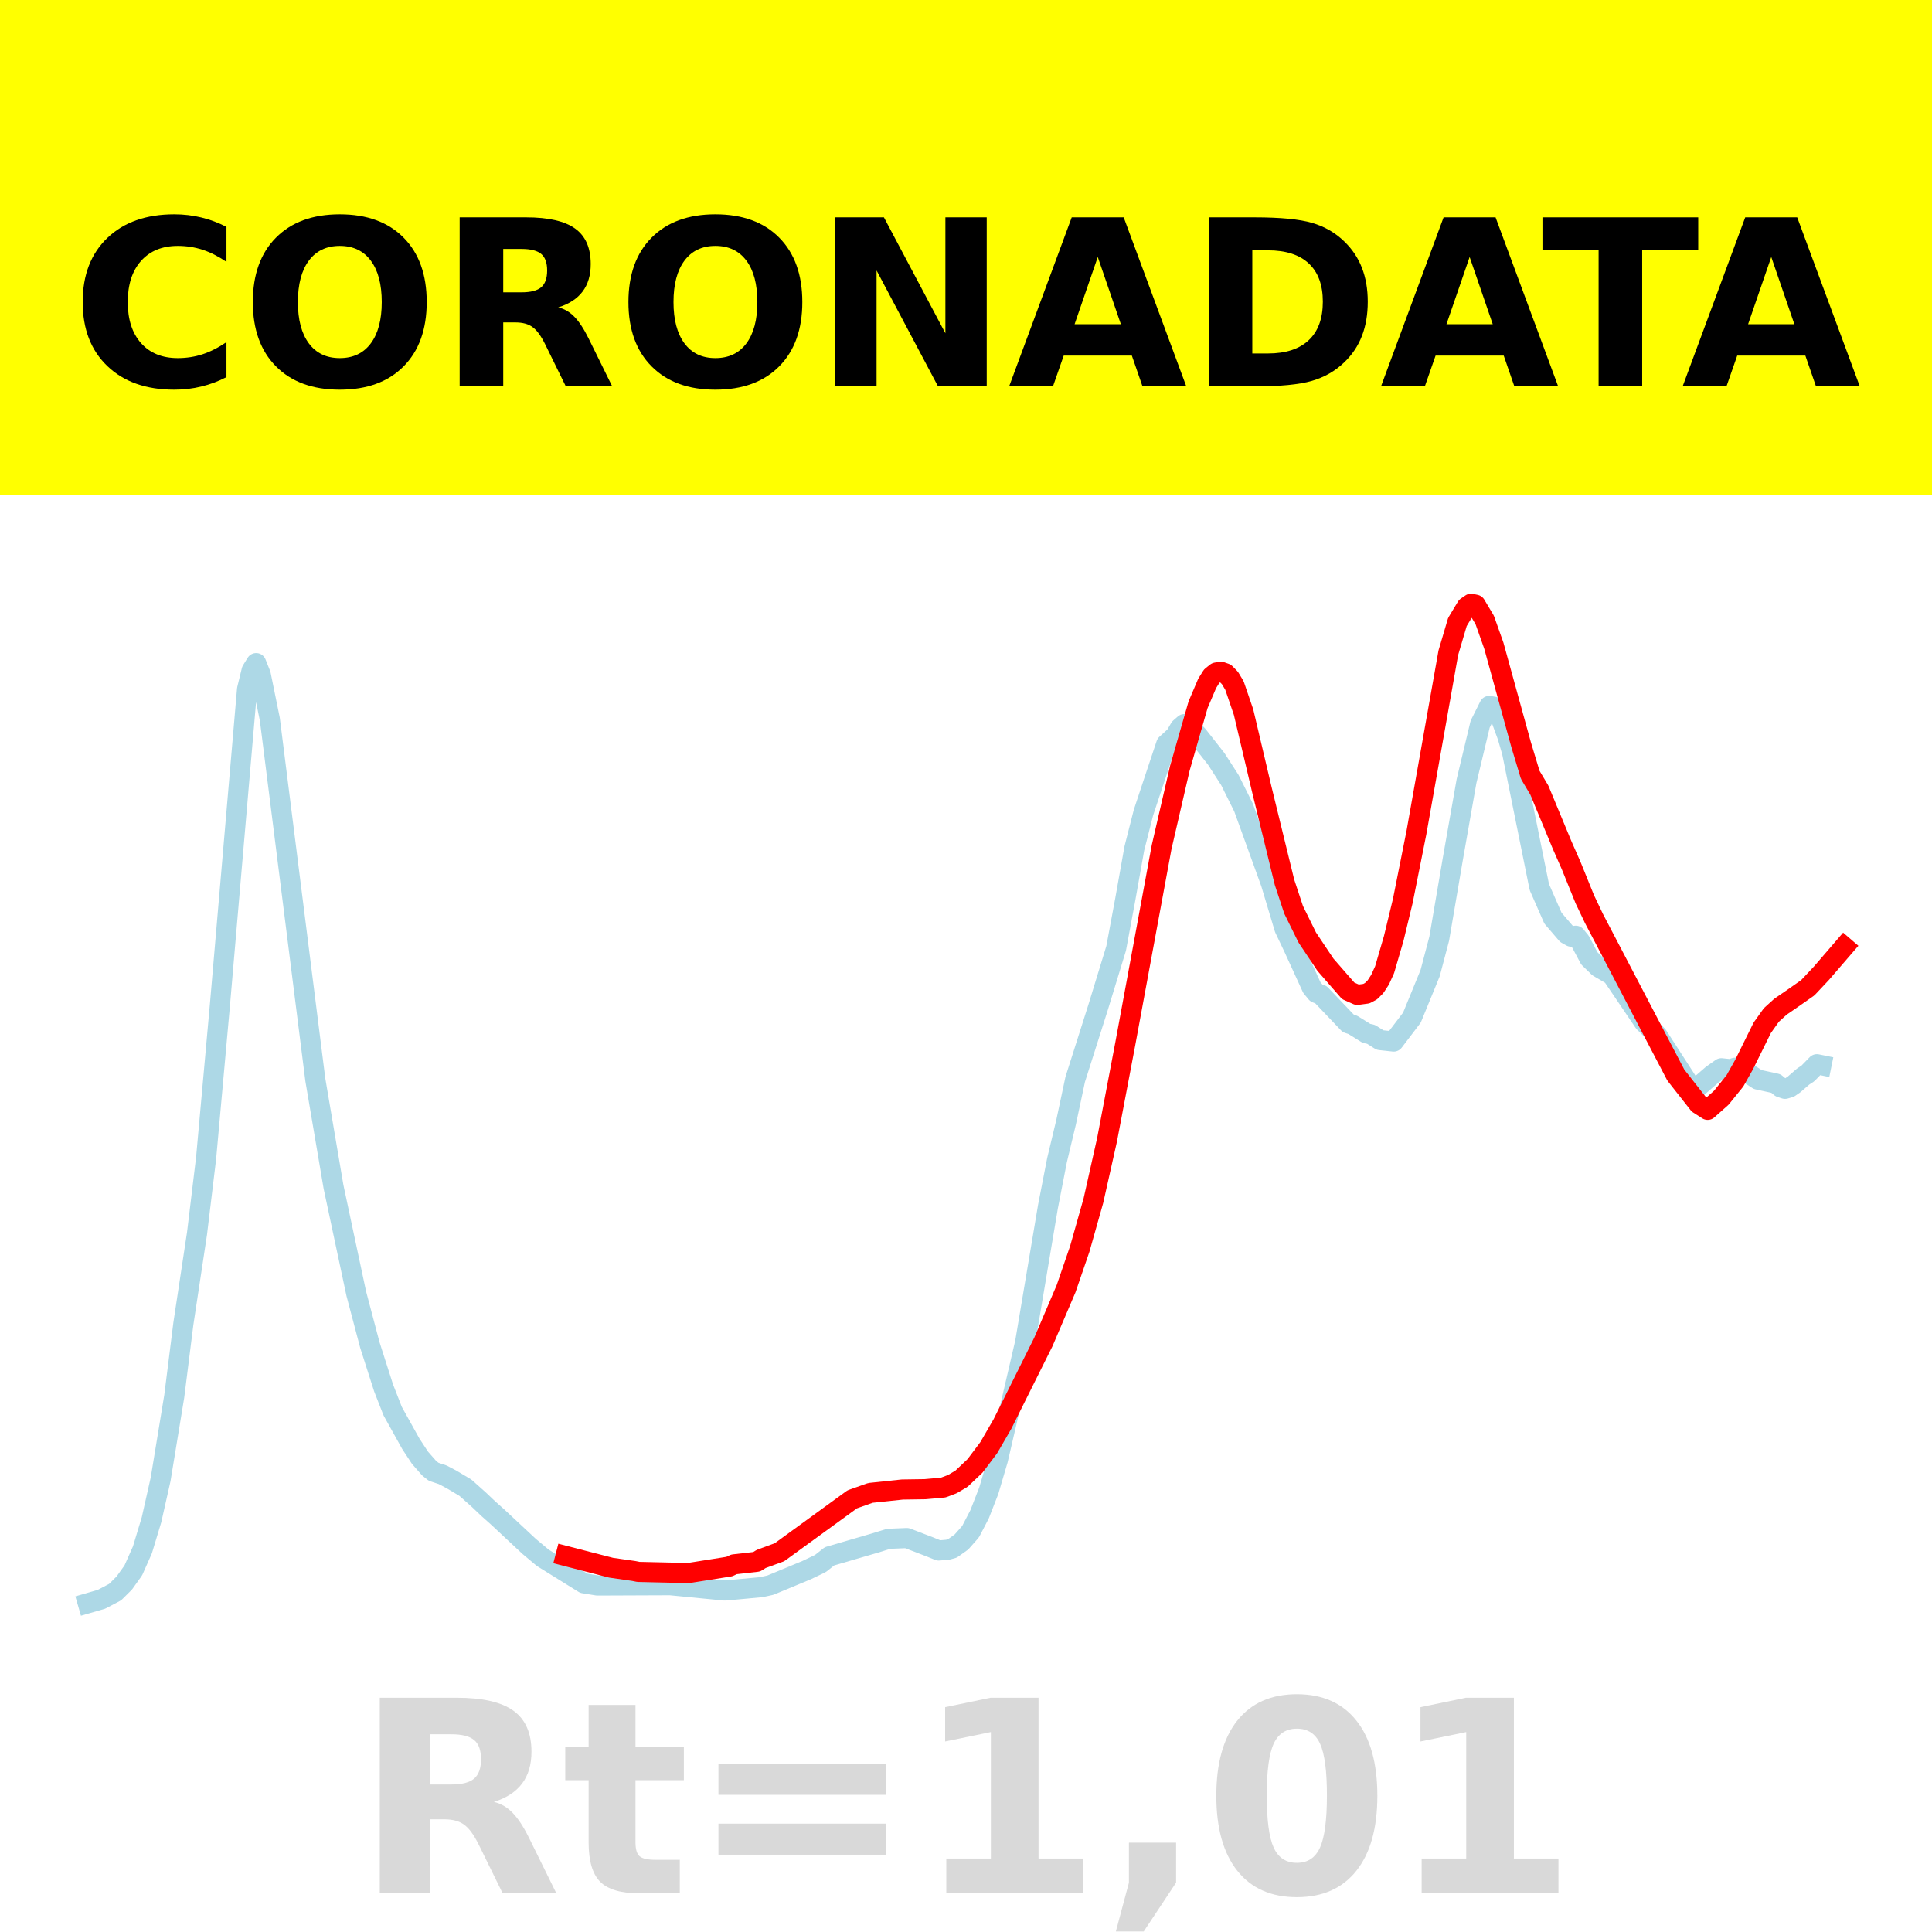
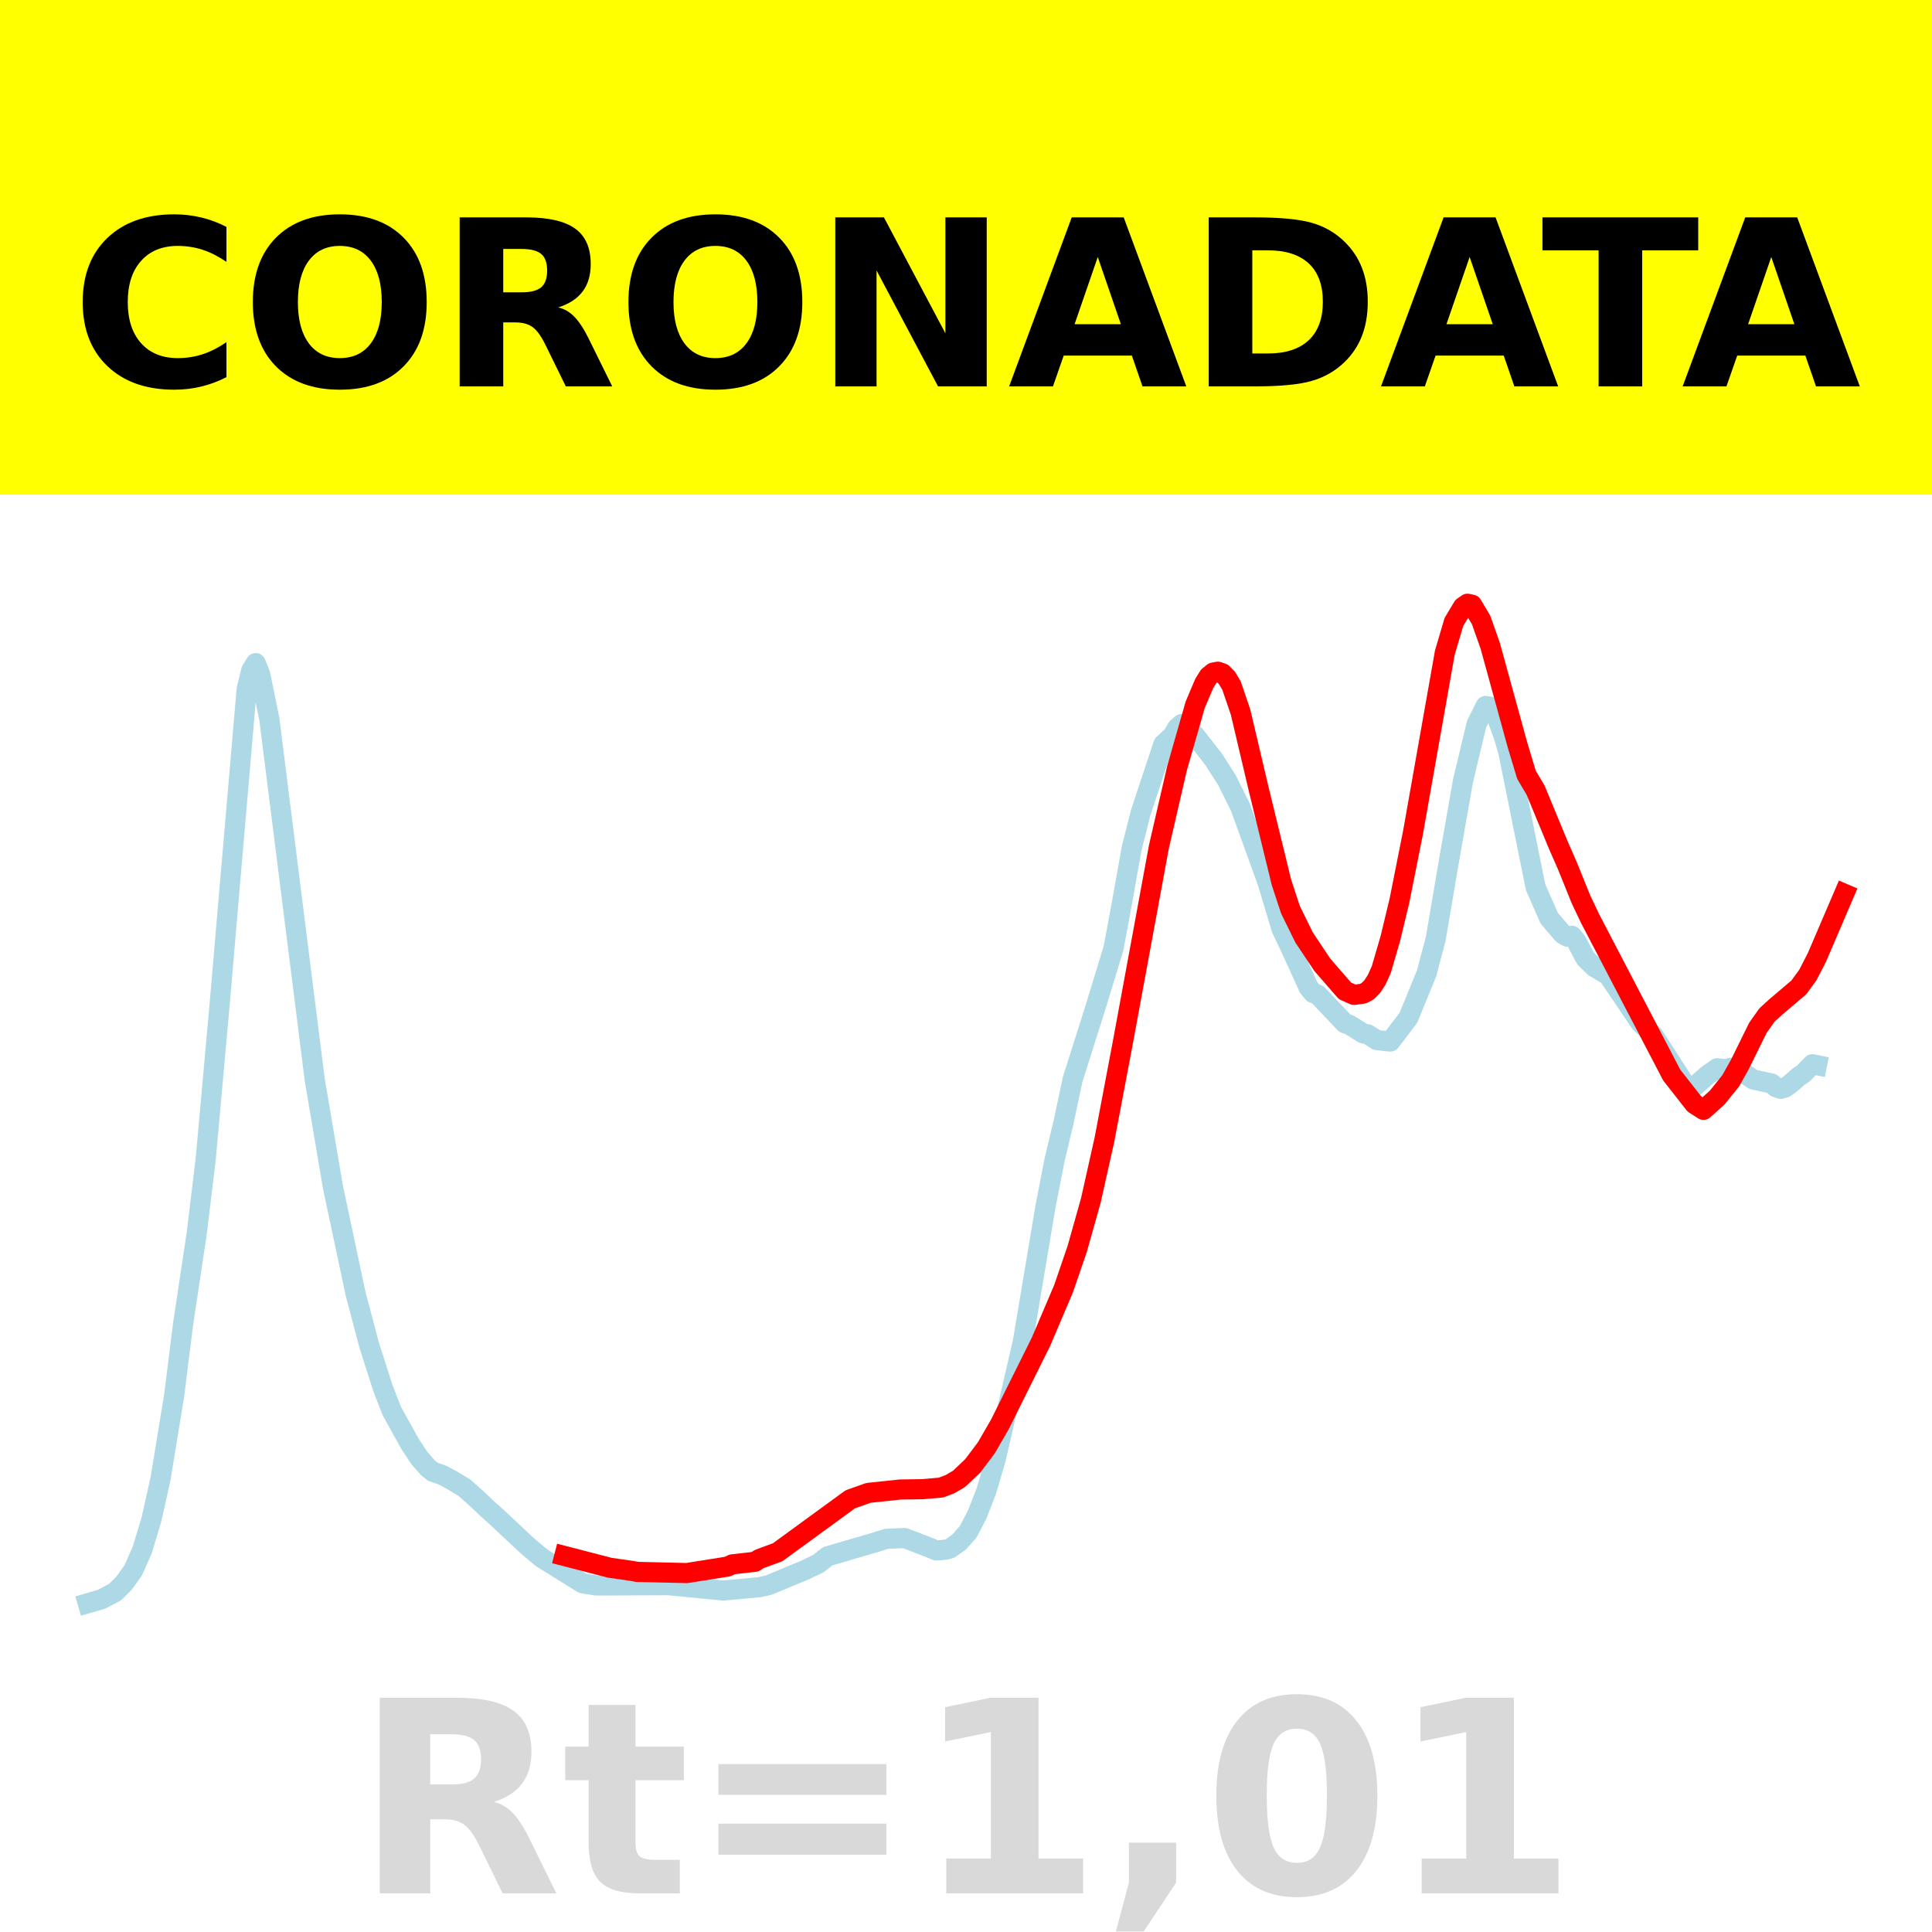
<svg xmlns="http://www.w3.org/2000/svg" xmlns:xlink="http://www.w3.org/1999/xlink" height="144pt" version="1.1" viewBox="0 0 144 144" width="144pt">
  <defs>
    <style type="text/css">*{stroke-linecap:butt;stroke-linejoin:round;}</style>
  </defs>
  <g id="figure_1">
    <g id="patch_1">
      <path d="M 0 144  L 144 144  L 144 0  L 0 0  z " style="fill:#ffffff;" />
    </g>
    <g id="axes_1">
      <g id="patch_2">
        <path d="M 0 144  L 144 144  L 144 0  L 0 0  z " style="fill:#ffffff;" />
      </g>
      <g id="line2d_1">
-         <path clip-path="url(#pcf322c5a82)" d="M 6.545 119.496  L 7.563 119.201  L 8.58 118.666  L 9.259 117.993  L 9.937 117.045  L 10.615 115.517  L 11.293 113.274  L 11.972 110.258  L 12.989 104.065  L 13.667 98.666  L 14.685 91.932  L 15.363 86.314  L 16.381 75.031  L 18.415 51.374  L 18.755 49.976  L 19.094 49.425  L 19.433 50.276  L 20.111 53.602  L 23.503 80.48  L 24.859 88.46  L 26.555 96.421  L 27.572 100.265  L 28.59 103.445  L 29.268 105.181  L 30.625 107.619  L 31.303 108.651  L 31.981 109.425  L 32.32 109.697  L 32.999 109.923  L 33.677 110.282  L 34.694 110.889  L 35.712 111.798  L 36.39 112.443  L 37.068 113.046  L 39.442 115.261  L 40.46 116.113  L 43.512 118.009  L 44.529 118.173  L 49.956 118.151  L 54.025 118.548  L 55.382 118.425  L 56.739 118.297  L 57.417 118.149  L 60.13 117.023  L 61.147 116.536  L 61.826 115.998  L 65.217 115.008  L 66.235 114.693  L 67.591 114.638  L 69.287 115.289  L 69.965 115.564  L 70.643 115.505  L 70.983 115.412  L 71.661 114.929  L 72.339 114.163  L 73.017 112.855  L 73.696 111.11  L 74.374 108.81  L 76.409 100.048  L 78.105 89.955  L 78.783 86.472  L 79.461 83.641  L 80.139 80.453  L 81.835 75.116  L 83.192 70.682  L 83.87 67.039  L 84.548 63.232  L 85.227 60.565  L 85.905 58.518  L 86.922 55.468  L 87.601 54.849  L 87.94 54.266  L 88.279 53.97  L 88.618 54.116  L 89.296 54.837  L 90.653 56.566  L 91.67 58.144  L 92.688 60.193  L 94.723 65.821  L 95.74 69.209  L 96.418 70.635  L 97.775 73.602  L 98.114 74.013  L 98.453 74.136  L 100.488 76.273  L 100.827 76.385  L 101.845 77.02  L 102.184 77.092  L 102.862 77.52  L 103.879 77.63  L 105.236 75.847  L 106.593 72.534  L 107.271 69.966  L 108.288 64.005  L 109.306 58.222  L 110.323 53.973  L 111.001 52.617  L 111.341 52.675  L 111.68 53.039  L 112.358 54.888  L 112.697 56.055  L 114.732 66.116  L 115.749 68.436  L 116.767 69.622  L 117.106 69.812  L 117.445 69.745  L 117.784 70.16  L 118.463 71.434  L 119.141 72.093  L 120.158 72.688  L 122.532 76.194  L 123.55 77.186  L 125.924 80.859  L 126.263 81.046  L 126.602 80.978  L 127.619 80.098  L 128.298 79.621  L 128.976 79.693  L 129.315 79.585  L 129.993 79.794  L 131.011 80.463  L 132.367 80.758  L 132.707 81.043  L 133.046 81.156  L 133.385 81.056  L 133.724 80.822  L 134.402 80.235  L 134.741 80.015  L 135.42 79.321  L 135.759 79.39  L 135.759 79.39  " style="fill:none;stroke:#add8e6;stroke-linecap:square;stroke-width:1.5;" />
+         <path clip-path="url(#p24da5c92cb)" d="M 6.545 119.496  L 7.56 119.201  L 8.575 118.666  L 9.252 117.993  L 9.928 117.045  L 10.605 115.517  L 11.281 113.274  L 11.958 110.258  L 12.973 104.065  L 13.649 98.666  L 14.664 91.932  L 15.34 86.314  L 16.355 75.031  L 18.385 51.374  L 18.723 49.976  L 19.061 49.425  L 19.4 50.276  L 20.076 53.602  L 23.459 80.48  L 24.812 88.46  L 26.503 96.421  L 27.518 100.265  L 28.533 103.445  L 29.209 105.181  L 30.562 107.619  L 31.239 108.651  L 31.915 109.425  L 32.254 109.697  L 32.93 109.923  L 33.607 110.282  L 34.622 110.889  L 35.636 111.798  L 36.313 112.443  L 36.989 113.046  L 39.357 115.261  L 40.372 116.113  L 43.416 118.009  L 44.431 118.173  L 49.844 118.151  L 53.903 118.548  L 55.256 118.425  L 56.609 118.297  L 57.285 118.149  L 59.992 117.023  L 61.006 116.536  L 61.683 115.998  L 65.066 115.008  L 66.08 114.693  L 67.433 114.638  L 69.125 115.289  L 69.801 115.564  L 70.478 115.505  L 70.816 115.412  L 71.493 114.929  L 72.169 114.163  L 72.846 112.855  L 73.522 111.11  L 74.199 108.81  L 76.228 100.048  L 77.92 89.955  L 78.596 86.472  L 79.273 83.641  L 79.949 80.453  L 81.641 75.116  L 82.994 70.682  L 83.67 67.039  L 84.347 63.232  L 85.023 60.565  L 85.7 58.518  L 86.715 55.468  L 87.391 54.849  L 87.729 54.266  L 88.068 53.97  L 88.406 54.116  L 89.082 54.837  L 90.436 56.566  L 91.45 58.144  L 92.465 60.193  L 94.495 65.821  L 95.51 69.209  L 96.186 70.635  L 97.539 73.602  L 97.877 74.013  L 98.216 74.136  L 100.245 76.273  L 100.584 76.385  L 101.598 77.02  L 101.937 77.092  L 102.613 77.52  L 103.628 77.63  L 104.981 75.847  L 106.334 72.534  L 107.011 69.966  L 108.025 64.005  L 109.04 58.222  L 110.055 53.973  L 110.732 52.617  L 111.07 52.675  L 111.408 53.039  L 112.085 54.888  L 112.423 56.055  L 114.452 66.116  L 115.467 68.436  L 116.482 69.622  L 116.82 69.812  L 117.159 69.745  L 117.497 70.16  L 118.173 71.434  L 118.85 72.093  L 119.865 72.688  L 122.233 76.194  L 123.247 77.186  L 125.615 80.859  L 125.953 81.046  L 126.292 80.978  L 127.307 80.098  L 127.983 79.621  L 128.66 79.693  L 128.998 79.585  L 129.674 79.794  L 130.689 80.463  L 132.042 80.758  L 132.381 81.043  L 132.719 81.156  L 133.057 81.056  L 133.395 80.822  L 134.072 80.235  L 134.41 80.015  L 135.087 79.321  L 135.425 79.39  L 135.425 79.39  " style="fill:none;stroke:#add8e6;stroke-linecap:square;stroke-width:1.5;" />
      </g>
      <g id="line2d_2">
-         <path clip-path="url(#pcf322c5a82)" d="M 42.155 115.973  L 45.547 116.849  L 47.243 117.092  L 47.582 117.16  L 51.312 117.246  L 54.365 116.761  L 54.704 116.599  L 56.399 116.405  L 56.739 116.192  L 58.095 115.696  L 63.521 111.751  L 64.878 111.271  L 67.252 111.02  L 68.948 110.995  L 70.304 110.874  L 70.983 110.617  L 71.661 110.217  L 72.678 109.253  L 73.696 107.901  L 74.713 106.143  L 77.765 100.023  L 79.461 96.049  L 80.479 93.087  L 81.496 89.487  L 82.513 84.953  L 83.87 77.809  L 86.583 63.127  L 87.94 57.256  L 89.296 52.531  L 89.975 50.936  L 90.314 50.396  L 90.653 50.127  L 90.992 50.065  L 91.331 50.185  L 91.67 50.53  L 92.009 51.094  L 92.688 53.079  L 94.044 58.822  L 95.74 65.76  L 96.418 67.81  L 97.436 69.877  L 98.792 71.906  L 100.488 73.851  L 101.166 74.152  L 101.845 74.06  L 102.184 73.879  L 102.523 73.543  L 102.862 73.021  L 103.201 72.275  L 103.879 69.953  L 104.558 67.146  L 105.575 62.044  L 107.949 48.653  L 108.627 46.359  L 109.306 45.233  L 109.645 45  L 109.984 45.073  L 110.662 46.209  L 111.341 48.123  L 113.375 55.504  L 114.054 57.753  L 114.732 58.89  L 116.428 62.979  L 117.106 64.519  L 118.123 67.03  L 118.802 68.456  L 124.906 80.129  L 126.602 82.287  L 127.28 82.721  L 128.298 81.817  L 129.315 80.555  L 129.993 79.347  L 131.35 76.601  L 132.028 75.65  L 132.707 75.034  L 133.724 74.335  L 134.741 73.622  L 135.759 72.539  L 137.455 70.571  L 137.455 70.571  " style="fill:none;stroke:#ff0000;stroke-linecap:square;stroke-width:1.5;" />
+         <path clip-path="url(#p24da5c92cb)" d="M 42.063 115.973  L 45.446 116.849  L 47.137 117.092  L 47.476 117.16  L 51.197 117.246  L 54.241 116.761  L 54.579 116.599  L 56.271 116.405  L 56.609 116.192  L 57.962 115.696  L 63.374 111.751  L 64.727 111.271  L 67.095 111.02  L 68.786 110.995  L 70.14 110.874  L 70.816 110.617  L 71.493 110.217  L 72.507 109.253  L 73.522 107.901  L 74.537 106.143  L 77.581 100.023  L 79.273 96.049  L 80.288 93.087  L 81.302 89.487  L 82.317 84.953  L 83.67 77.809  L 86.376 63.127  L 87.729 57.256  L 89.082 52.531  L 89.759 50.936  L 90.097 50.396  L 90.436 50.127  L 90.774 50.065  L 91.112 50.185  L 91.45 50.53  L 91.789 51.094  L 92.465 53.079  L 93.818 58.822  L 95.51 65.76  L 96.186 67.81  L 97.201 69.877  L 98.554 71.906  L 100.245 73.851  L 100.922 74.152  L 101.598 74.06  L 101.937 73.879  L 102.275 73.543  L 102.613 73.021  L 102.951 72.275  L 103.628 69.953  L 104.304 67.146  L 105.319 62.044  L 107.687 48.653  L 108.364 46.359  L 109.04 45.233  L 109.378 45  L 109.717 45.073  L 110.393 46.209  L 111.07 48.123  L 113.099 55.504  L 113.776 57.753  L 114.452 58.89  L 116.144 62.979  L 116.82 64.519  L 117.835 67.03  L 118.512 68.456  L 124.6 80.129  L 126.292 82.287  L 126.968 82.721  L 127.983 81.817  L 128.998 80.555  L 129.674 79.347  L 131.027 76.601  L 131.704 75.649  L 132.381 75.032  L 134.072 73.598  L 134.748 72.67  L 135.425 71.354  L 137.455 66.615  L 137.455 66.615  " style="fill:none;stroke:#ff0000;stroke-linecap:square;stroke-width:1.5;" />
      </g>
      <g id="patch_3">
        <path d="M 0 144  L 0 0  " style="fill:none;stroke:#ffffff;stroke-linecap:square;stroke-linejoin:miter;stroke-width:0.8;" />
      </g>
      <g id="patch_4">
        <path d="M 144 144  L 144 0  " style="fill:none;stroke:#ffffff;stroke-linecap:square;stroke-linejoin:miter;stroke-width:0.8;" />
      </g>
      <g id="patch_5">
        <path d="M 0 144  L 144 144  " style="fill:none;stroke:#ffffff;stroke-linecap:square;stroke-linejoin:miter;stroke-width:0.8;" />
      </g>
      <g id="patch_6">
        <path d="M 0 0  L 144 0  " style="fill:none;stroke:#ffffff;stroke-linecap:square;stroke-linejoin:miter;stroke-width:0.8;" />
      </g>
    </g>
    <g id="text_1">
      <g id="patch_7">
        <path d="M -64.848 36.368  L 208.848 36.368  L 208.848 -7.654  L -64.848 -7.654  z " style="fill:#ffff00;stroke:#ffff00;stroke-linejoin:miter;" />
      </g>
      <g transform="translate(72 9.45018)scale(0.1728 -0.1728)" />
      <g transform="translate(-60.87375 28.8)scale(0.1728 -0.1728)">
        <defs>
          <path id="DejaVuSans-Bold-32" />
          <path d="M 67 4  Q 61.812 1.312 56.203 -0.047  Q 50.594 -1.422 44.484 -1.422  Q 26.266 -1.422 15.625 8.766  Q 4.984 18.953 4.984 36.375  Q 4.984 53.859 15.625 64.031  Q 26.266 74.219 44.484 74.219  Q 50.594 74.219 56.203 72.844  Q 61.812 71.484 67 68.797  L 67 53.719  Q 61.766 57.281 56.688 58.938  Q 51.609 60.594 46 60.594  Q 35.938 60.594 30.172 54.141  Q 24.422 47.703 24.422 36.375  Q 24.422 25.094 30.172 18.641  Q 35.938 12.203 46 12.203  Q 51.609 12.203 56.688 13.859  Q 61.766 15.531 67 19.094  z " id="DejaVuSans-Bold-67" />
          <path d="M 42.484 60.594  Q 33.891 60.594 29.156 54.25  Q 24.422 47.906 24.422 36.375  Q 24.422 24.906 29.156 18.547  Q 33.891 12.203 42.484 12.203  Q 51.125 12.203 55.859 18.547  Q 60.594 24.906 60.594 36.375  Q 60.594 47.906 55.859 54.25  Q 51.125 60.594 42.484 60.594  z M 42.484 74.219  Q 60.062 74.219 70.016 64.156  Q 79.984 54.109 79.984 36.375  Q 79.984 18.703 70.016 8.641  Q 60.062 -1.422 42.484 -1.422  Q 24.953 -1.422 14.969 8.641  Q 4.984 18.703 4.984 36.375  Q 4.984 54.109 14.969 64.156  Q 24.953 74.219 42.484 74.219  z " id="DejaVuSans-Bold-79" />
          <path d="M 35.891 40.578  Q 41.797 40.578 44.359 42.766  Q 46.922 44.969 46.922 50  Q 46.922 54.984 44.359 57.125  Q 41.797 59.281 35.891 59.281  L 27.984 59.281  L 27.984 40.578  z M 27.984 27.594  L 27.984 0  L 9.188 0  L 9.188 72.906  L 37.891 72.906  Q 52.297 72.906 59 68.062  Q 65.719 63.234 65.719 52.781  Q 65.719 45.562 62.219 40.922  Q 58.734 36.281 51.703 34.078  Q 55.562 33.203 58.609 30.094  Q 61.672 27 64.797 20.703  L 75 0  L 54.984 0  L 46.094 18.109  Q 43.406 23.578 40.641 25.578  Q 37.891 27.594 33.297 27.594  z " id="DejaVuSans-Bold-82" />
          <path d="M 9.188 72.906  L 30.172 72.906  L 56.688 22.906  L 56.688 72.906  L 74.516 72.906  L 74.516 0  L 53.516 0  L 27 50  L 27 0  L 9.188 0  z " id="DejaVuSans-Bold-78" />
          <path d="M 53.422 13.281  L 24.031 13.281  L 19.391 0  L 0.484 0  L 27.484 72.906  L 49.906 72.906  L 76.906 0  L 58.016 0  z M 28.719 26.812  L 48.688 26.812  L 38.719 55.812  z " id="DejaVuSans-Bold-65" />
          <path d="M 27.984 58.688  L 27.984 14.203  L 34.719 14.203  Q 46.234 14.203 52.312 19.922  Q 58.406 25.641 58.406 36.531  Q 58.406 47.359 52.344 53.016  Q 46.297 58.688 34.719 58.688  z M 9.188 72.906  L 29 72.906  Q 45.609 72.906 53.734 70.531  Q 61.859 68.172 67.672 62.5  Q 72.797 57.562 75.281 51.109  Q 77.781 44.672 77.781 36.531  Q 77.781 28.266 75.281 21.797  Q 72.797 15.328 67.672 10.406  Q 61.812 4.734 53.609 2.359  Q 45.406 0 29 0  L 9.188 0  z " id="DejaVuSans-Bold-68" />
          <path d="M 0.484 72.906  L 67.672 72.906  L 67.672 58.688  L 43.5 58.688  L 43.5 0  L 24.703 0  L 24.703 58.688  L 0.484 58.688  z " id="DejaVuSans-Bold-84" />
        </defs>
        <use xlink:href="#DejaVuSans-Bold-32" />
        <use x="34.814" xlink:href="#DejaVuSans-Bold-32" />
        <use x="69.629" xlink:href="#DejaVuSans-Bold-32" />
        <use x="104.443" xlink:href="#DejaVuSans-Bold-32" />
        <use x="139.258" xlink:href="#DejaVuSans-Bold-32" />
        <use x="174.072" xlink:href="#DejaVuSans-Bold-32" />
        <use x="208.887" xlink:href="#DejaVuSans-Bold-32" />
        <use x="243.701" xlink:href="#DejaVuSans-Bold-32" />
        <use x="278.516" xlink:href="#DejaVuSans-Bold-32" />
        <use x="313.33" xlink:href="#DejaVuSans-Bold-32" />
        <use x="348.145" xlink:href="#DejaVuSans-Bold-32" />
        <use x="382.959" xlink:href="#DejaVuSans-Bold-67" />
        <use x="456.348" xlink:href="#DejaVuSans-Bold-79" />
        <use x="541.357" xlink:href="#DejaVuSans-Bold-82" />
        <use x="618.359" xlink:href="#DejaVuSans-Bold-79" />
        <use x="703.369" xlink:href="#DejaVuSans-Bold-78" />
        <use x="787.061" xlink:href="#DejaVuSans-Bold-65" />
        <use x="864.453" xlink:href="#DejaVuSans-Bold-68" />
        <use x="947.461" xlink:href="#DejaVuSans-Bold-65" />
        <use x="1017.104" xlink:href="#DejaVuSans-Bold-84" />
        <use x="1077.566" xlink:href="#DejaVuSans-Bold-65" />
        <use x="1154.959" xlink:href="#DejaVuSans-Bold-32" />
        <use x="1189.773" xlink:href="#DejaVuSans-Bold-32" />
        <use x="1224.588" xlink:href="#DejaVuSans-Bold-32" />
        <use x="1259.402" xlink:href="#DejaVuSans-Bold-32" />
        <use x="1294.217" xlink:href="#DejaVuSans-Bold-32" />
        <use x="1329.031" xlink:href="#DejaVuSans-Bold-32" />
        <use x="1363.846" xlink:href="#DejaVuSans-Bold-32" />
        <use x="1398.66" xlink:href="#DejaVuSans-Bold-32" />
        <use x="1433.475" xlink:href="#DejaVuSans-Bold-32" />
        <use x="1468.289" xlink:href="#DejaVuSans-Bold-32" />
        <use x="1503.104" xlink:href="#DejaVuSans-Bold-32" />
      </g>
    </g>
    <g id="text_2">
      <g style="fill:#808080;opacity:0.3;" transform="translate(26.46875 141.12)scale(0.2 -0.2)">
        <defs>
          <path d="M 27.484 70.219  L 27.484 54.688  L 45.516 54.688  L 45.516 42.188  L 27.484 42.188  L 27.484 19  Q 27.484 15.188 29 13.844  Q 30.516 12.5 35.016 12.5  L 44 12.5  L 44 0  L 29 0  Q 18.656 0 14.328 4.312  Q 10.016 8.641 10.016 19  L 10.016 42.188  L 1.312 42.188  L 1.312 54.688  L 10.016 54.688  L 10.016 70.219  z " id="DejaVuSans-Bold-116" />
          <path d="M 10.594 48.188  L 73.188 48.188  L 73.188 36.719  L 10.594 36.719  z M 10.594 25.984  L 73.188 25.984  L 73.188 14.406  L 10.594 14.406  z " id="DejaVuSans-Bold-61" />
          <path d="M 11.719 12.984  L 28.328 12.984  L 28.328 60.109  L 11.281 56.594  L 11.281 69.391  L 28.219 72.906  L 46.094 72.906  L 46.094 12.984  L 62.703 12.984  L 62.703 0  L 11.719 0  z " id="DejaVuSans-Bold-49" />
          <path d="M 10.203 18.891  L 27.781 18.891  L 27.781 4  L 15.719 -14.203  L 5.328 -14.203  L 10.203 4  z " id="DejaVuSans-Bold-44" />
          <path d="M 46 36.531  Q 46 50.203 43.438 55.781  Q 40.875 61.375 34.812 61.375  Q 28.766 61.375 26.172 55.781  Q 23.578 50.203 23.578 36.531  Q 23.578 22.703 26.172 17.031  Q 28.766 11.375 34.812 11.375  Q 40.828 11.375 43.406 17.031  Q 46 22.703 46 36.531  z M 64.797 36.375  Q 64.797 18.266 56.984 8.422  Q 49.172 -1.422 34.812 -1.422  Q 20.406 -1.422 12.594 8.422  Q 4.781 18.266 4.781 36.375  Q 4.781 54.547 12.594 64.375  Q 20.406 74.219 34.812 74.219  Q 49.172 74.219 56.984 64.375  Q 64.797 54.547 64.797 36.375  z " id="DejaVuSans-Bold-48" />
        </defs>
        <use xlink:href="#DejaVuSans-Bold-82" />
        <use x="77.002" xlink:href="#DejaVuSans-Bold-116" />
        <use x="124.805" xlink:href="#DejaVuSans-Bold-61" />
        <use x="208.594" xlink:href="#DejaVuSans-Bold-49" />
        <use x="278.174" xlink:href="#DejaVuSans-Bold-44" />
        <use x="316.162" xlink:href="#DejaVuSans-Bold-48" />
        <use x="385.742" xlink:href="#DejaVuSans-Bold-49" />
      </g>
    </g>
  </g>
  <defs>
-     <clipPath id="pcf322c5a82">
+     <clipPath id="p24da5c92cb">
      <rect height="144" width="144" x="0" y="0" />
    </clipPath>
  </defs>
</svg>
